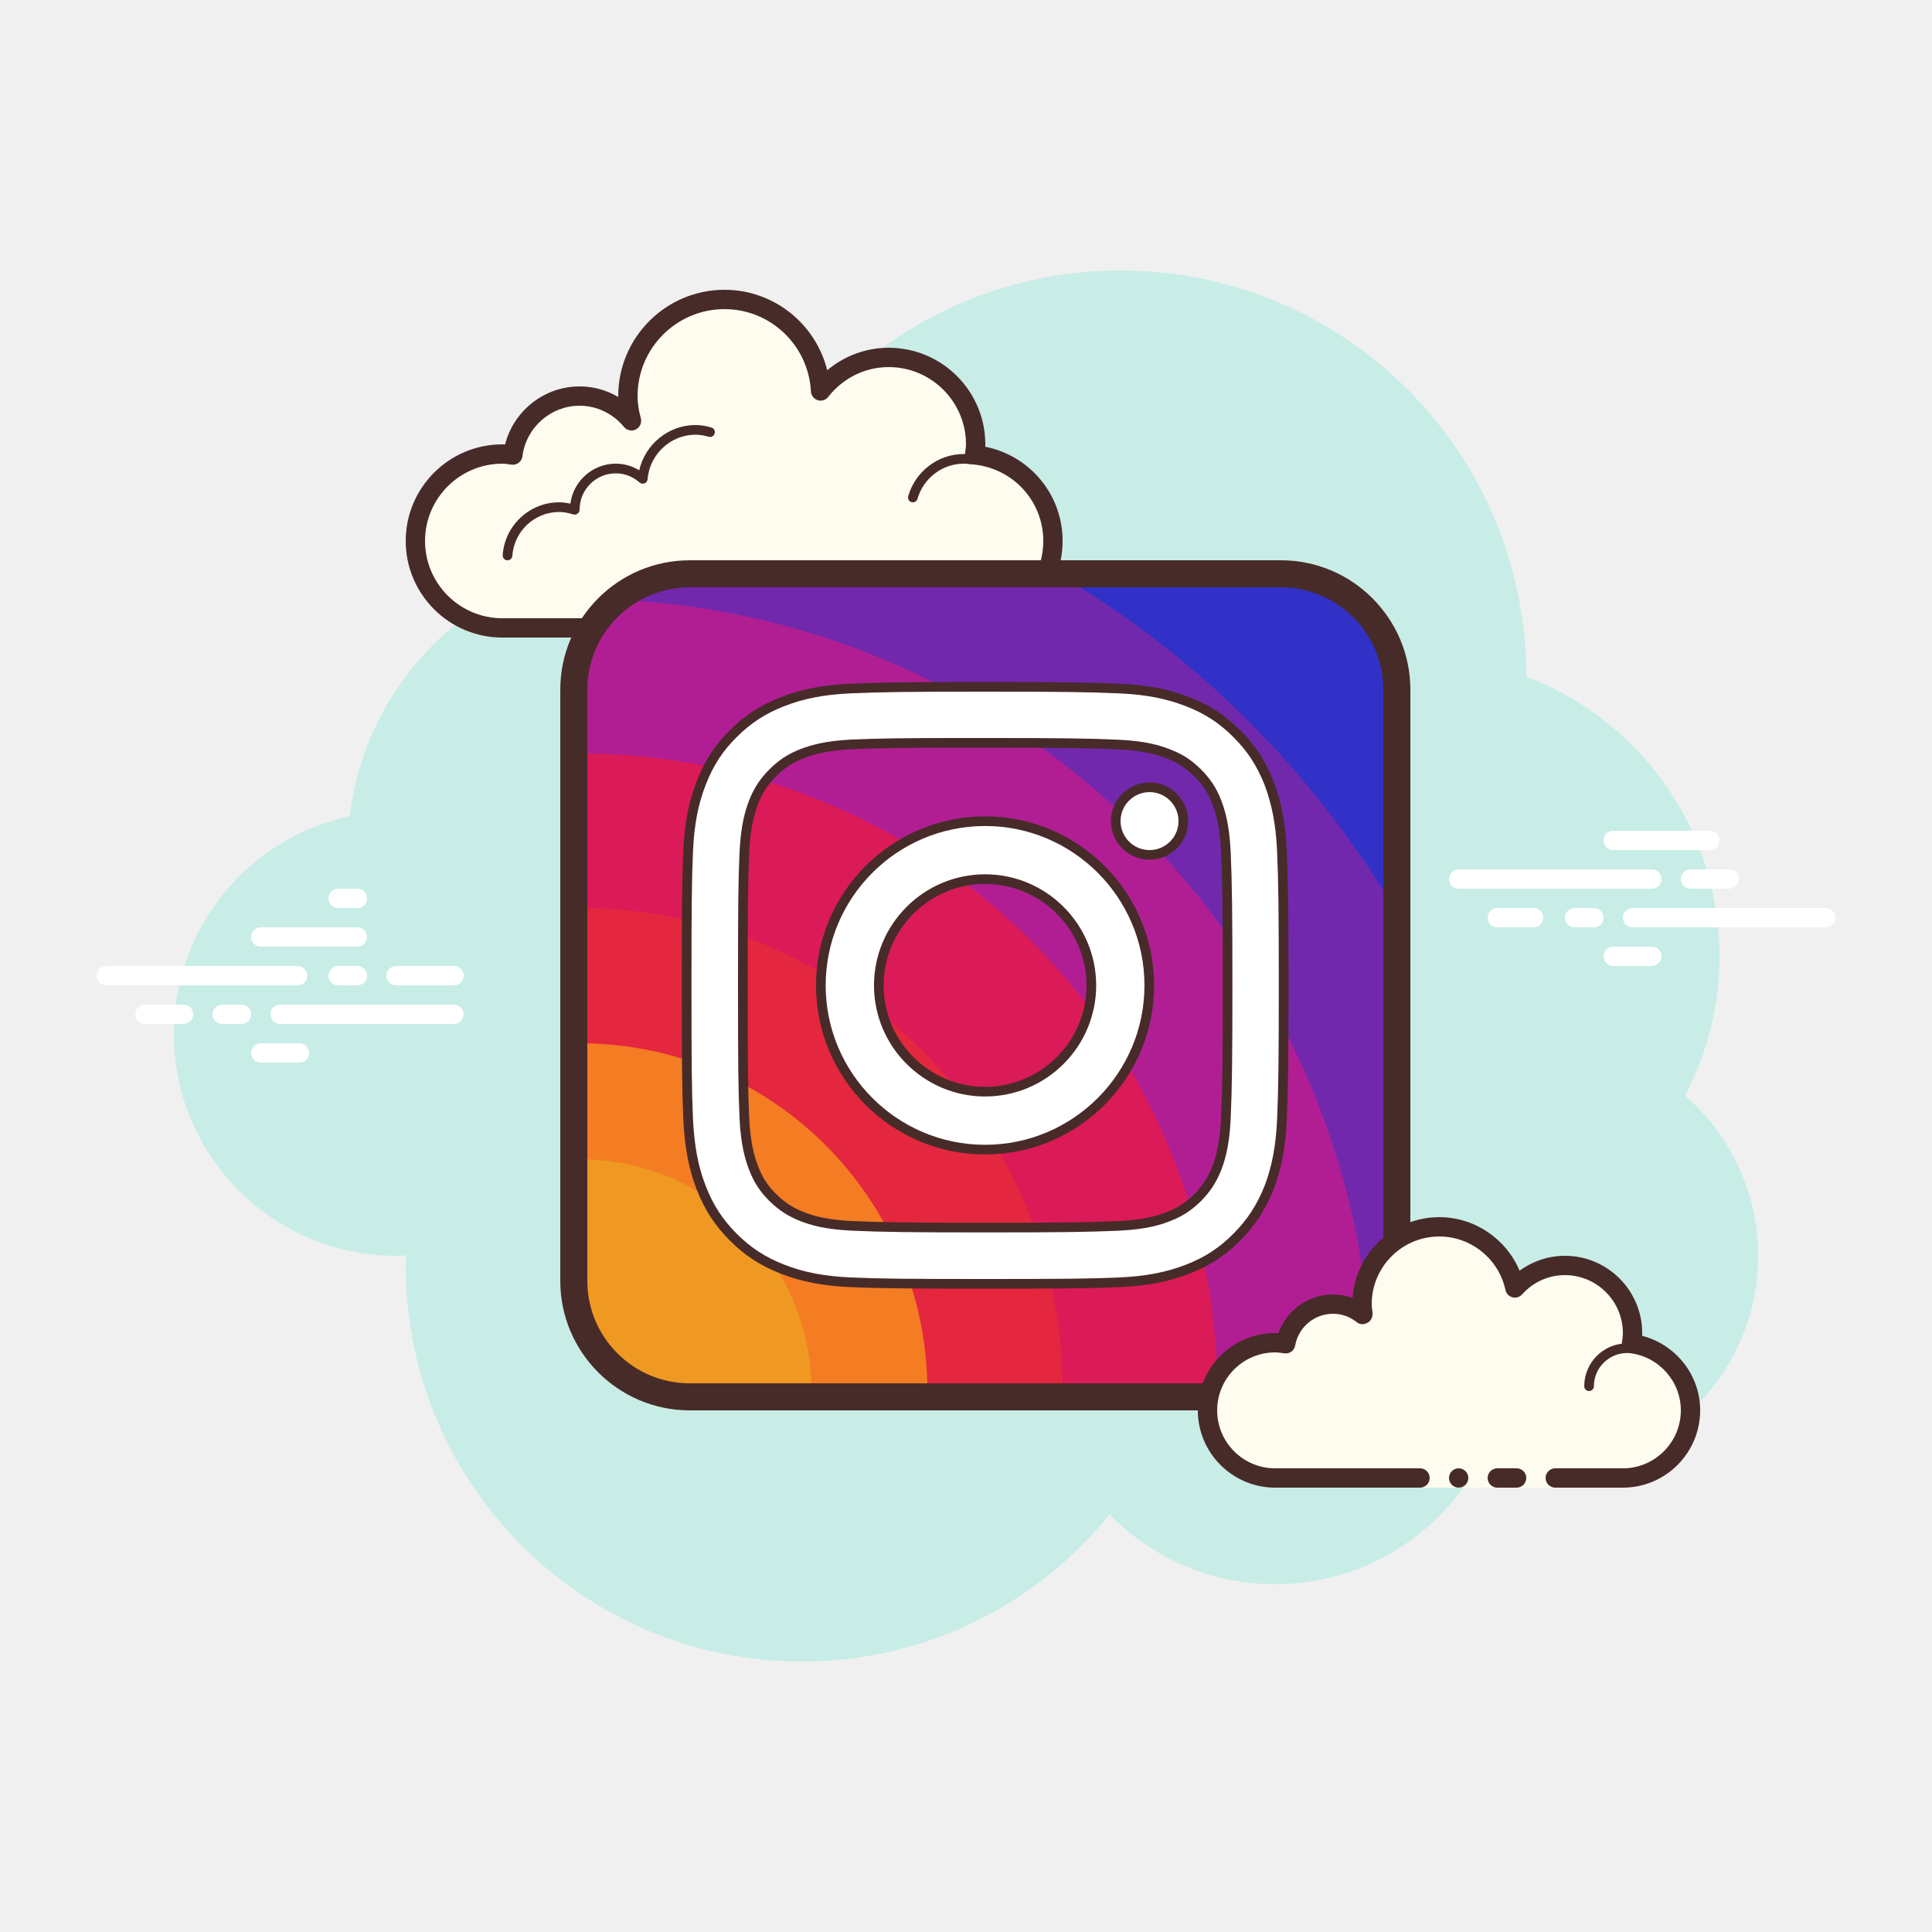
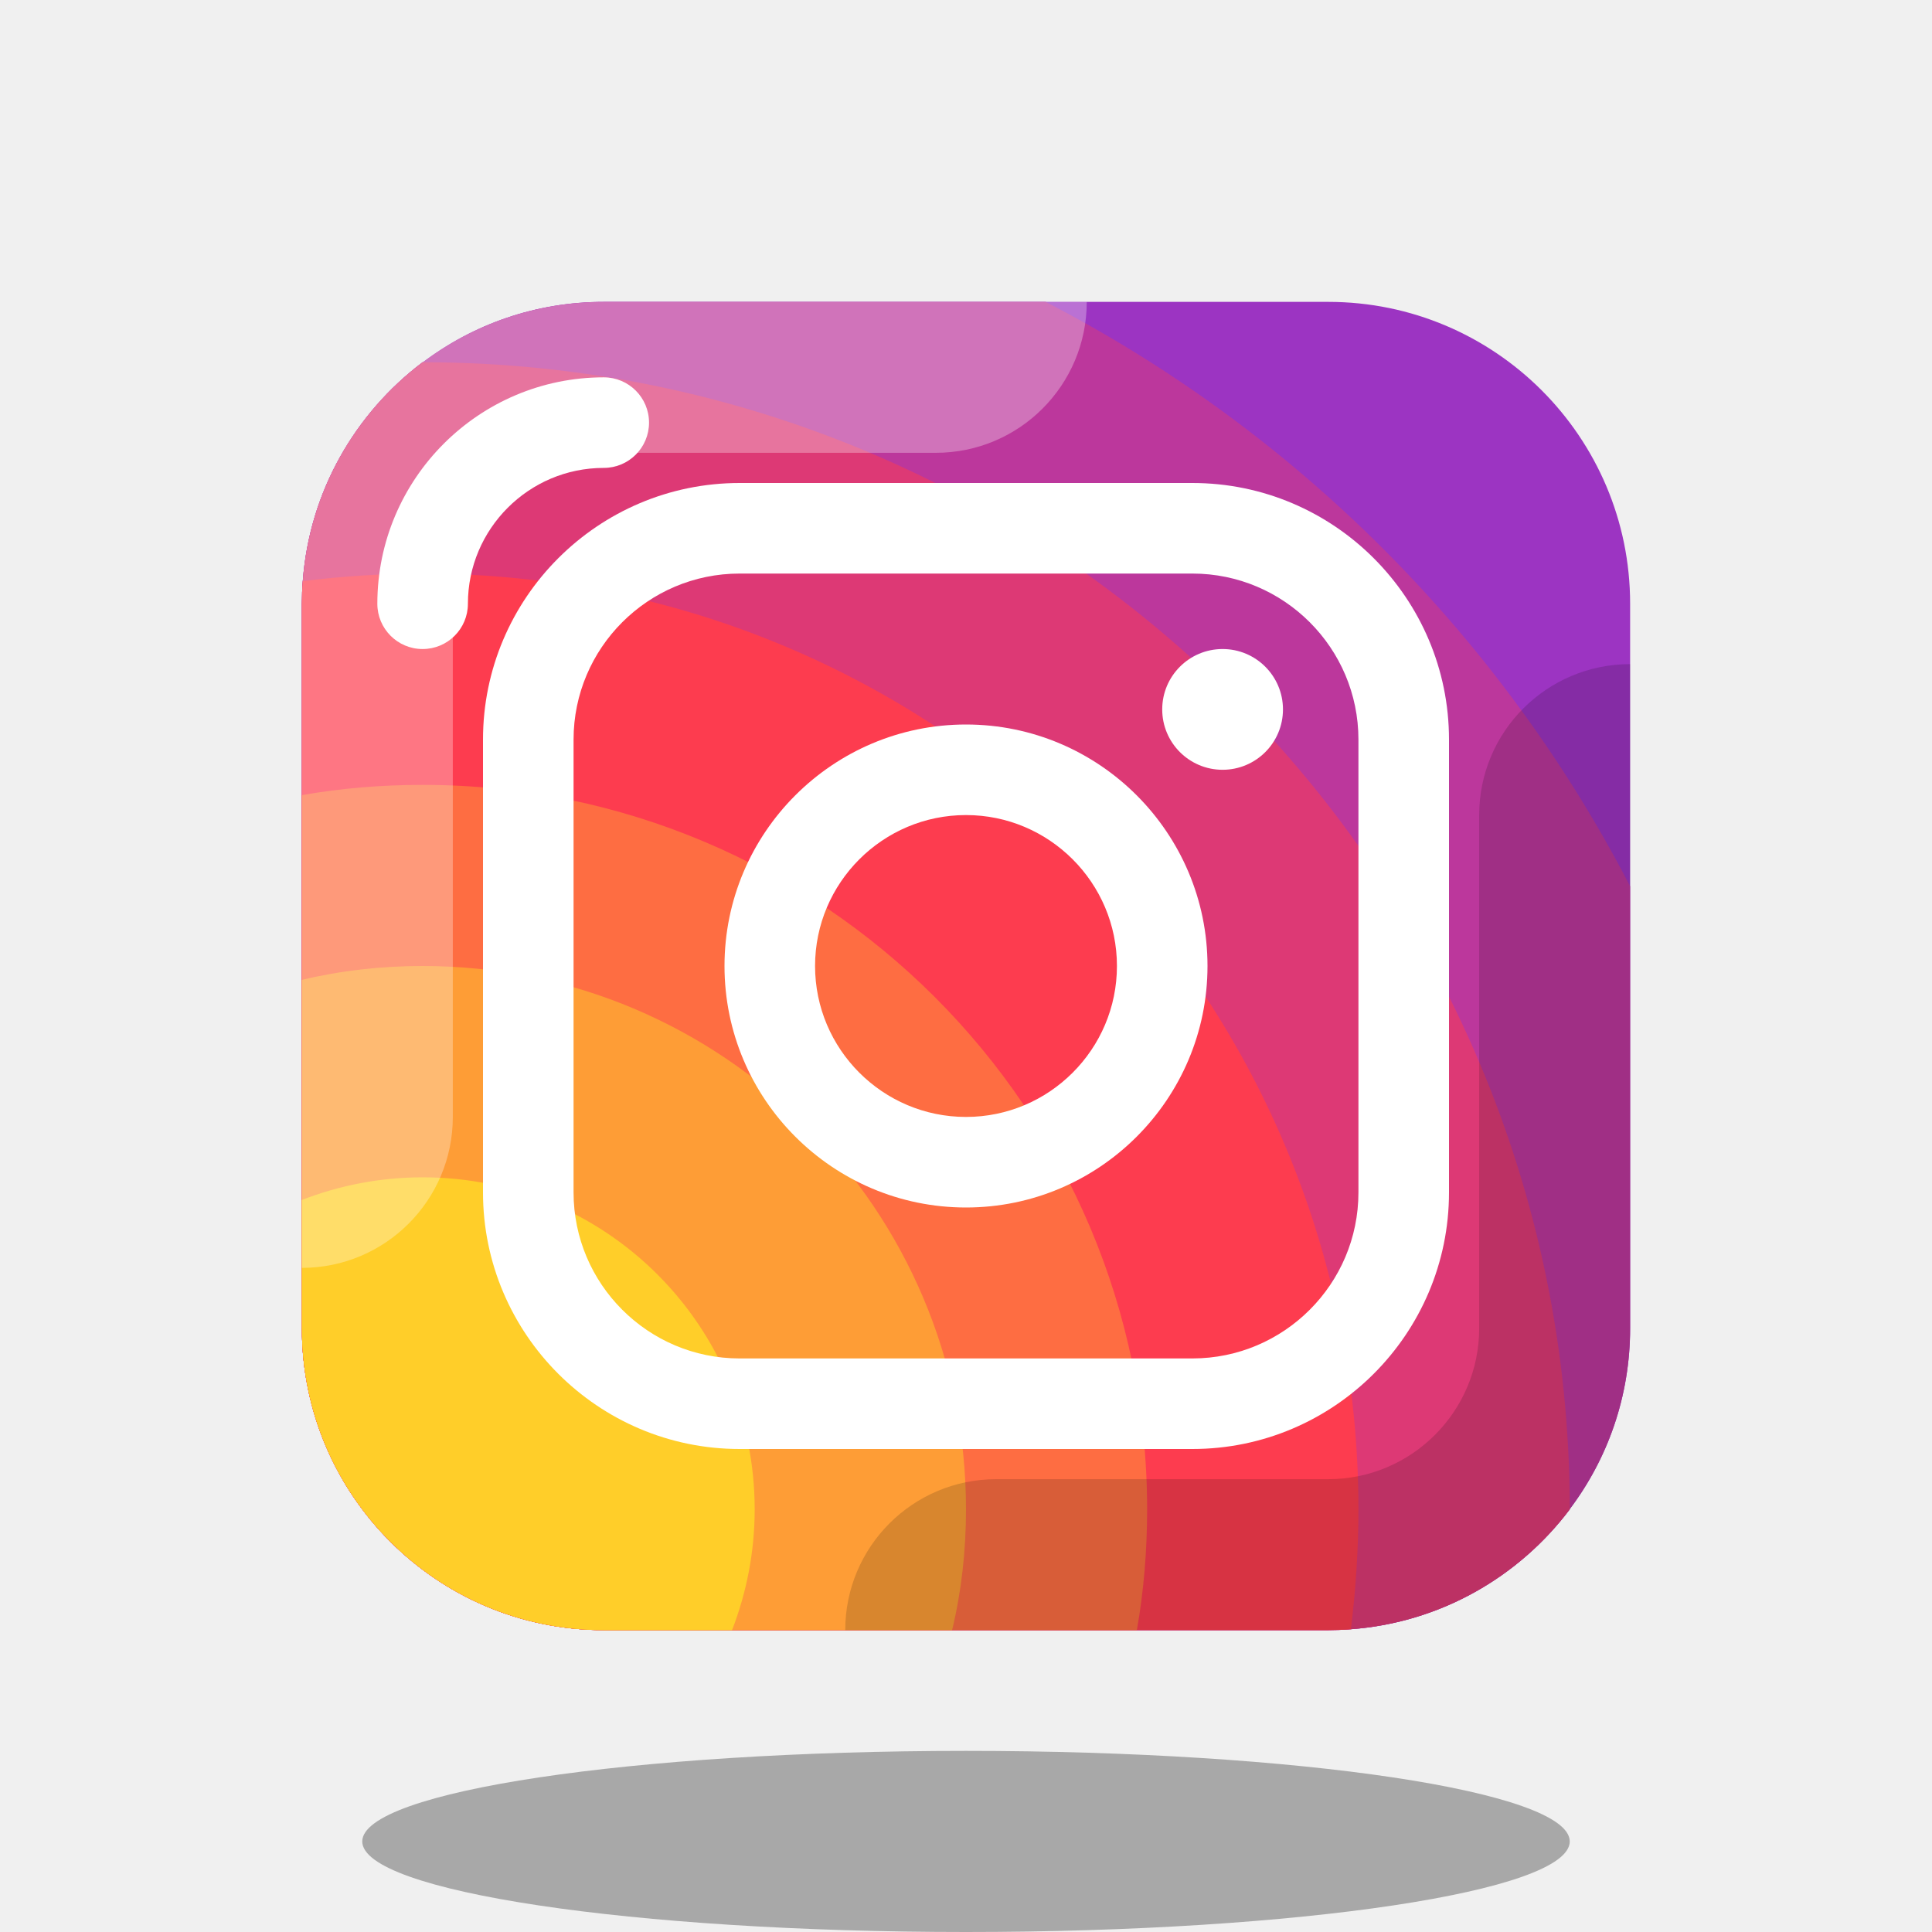
- <svg xmlns="http://www.w3.org/2000/svg" viewBox="0 0 100 100" width="64px" height="64px">
-   <path fill="#c7ede6" d="M87.215,56.71C88.35,54.555,89,52.105,89,49.5c0-6.621-4.159-12.257-10.001-14.478 C78.999,35.015,79,35.008,79,35c0-11.598-9.402-21-21-21c-9.784,0-17.981,6.701-20.313,15.757C36.211,29.272,34.638,29,33,29 c-7.692,0-14.023,5.793-14.89,13.252C12.906,43.353,9,47.969,9,53.5C9,59.851,14.149,65,20.5,65c0.177,0,0.352-0.012,0.526-0.022 C21.022,65.153,21,65.324,21,65.5C21,76.822,30.178,86,41.5,86c6.437,0,12.175-2.972,15.934-7.614C59.612,80.611,62.64,82,66,82 c4.65,0,8.674-2.65,10.666-6.518C77.718,75.817,78.837,76,80,76c6.075,0,11-4.925,11-11C91,61.689,89.53,58.727,87.215,56.71z" />
-   <path fill="#fff" d="M15.405,51H5.5C5.224,51,5,50.776,5,50.5S5.224,50,5.5,50h9.905c0.276,0,0.5,0.224,0.5,0.5 S15.682,51,15.405,51z" />
-   <path fill="#fff" d="M18.5,51h-1c-0.276,0-0.5-0.224-0.5-0.5s0.224-0.5,0.5-0.5h1c0.276,0,0.5,0.224,0.5,0.5 S18.777,51,18.5,51z" />
-   <path fill="#fff" d="M23.491,53H14.5c-0.276,0-0.5-0.224-0.5-0.5s0.224-0.5,0.5-0.5h8.991c0.276,0,0.5,0.224,0.5,0.5 S23.767,53,23.491,53z" />
-   <path fill="#fff" d="M12.5,53h-1c-0.276,0-0.5-0.224-0.5-0.5s0.224-0.5,0.5-0.5h1c0.276,0,0.5,0.224,0.5,0.5 S12.777,53,12.5,53z" />
-   <path fill="#fff" d="M9.5,53h-2C7.224,53,7,52.776,7,52.5S7.224,52,7.5,52h2c0.276,0,0.5,0.224,0.5,0.5S9.777,53,9.5,53 z" />
-   <path fill="#fff" d="M15.5,55h-2c-0.276,0-0.5-0.224-0.5-0.5s0.224-0.5,0.5-0.5h2c0.276,0,0.5,0.224,0.5,0.5 S15.776,55,15.5,55z" />
-   <path fill="#fff" d="M18.5,46c-0.177,0-0.823,0-1,0c-0.276,0-0.5,0.224-0.5,0.5c0,0.276,0.224,0.5,0.5,0.5 c0.177,0,0.823,0,1,0c0.276,0,0.5-0.224,0.5-0.5C19,46.224,18.776,46,18.5,46z" />
-   <path fill="#fff" d="M18.5,48c-0.177,0-4.823,0-5,0c-0.276,0-0.5,0.224-0.5,0.5c0,0.276,0.224,0.5,0.5,0.5 c0.177,0,4.823,0,5,0c0.276,0,0.5-0.224,0.5-0.5C19,48.224,18.776,48,18.5,48z" />
-   <path fill="#fff" d="M23.5,50c-0.177,0-2.823,0-3,0c-0.276,0-0.5,0.224-0.5,0.5c0,0.276,0.224,0.5,0.5,0.5 c0.177,0,2.823,0,3,0c0.276,0,0.5-0.224,0.5-0.5C24,50.224,23.776,50,23.5,50z" />
-   <path fill="#fff" d="M85.5,46h-10c-0.276,0-0.5-0.224-0.5-0.5s0.224-0.5,0.5-0.5h10c0.276,0,0.5,0.224,0.5,0.5 S85.776,46,85.5,46z" />
-   <path fill="#fff" d="M89.5,46h-2c-0.276,0-0.5-0.224-0.5-0.5s0.224-0.5,0.5-0.5h2c0.276,0,0.5,0.224,0.5,0.5 S89.776,46,89.5,46z" />
-   <path fill="#fff" d="M94.5,48h-10c-0.276,0-0.5-0.224-0.5-0.5s0.224-0.5,0.5-0.5h10c0.276,0,0.5,0.224,0.5,0.5 S94.777,48,94.5,48z" />
-   <path fill="#fff" d="M82.5,48h-1c-0.276,0-0.5-0.224-0.5-0.5s0.224-0.5,0.5-0.5h1c0.276,0,0.5,0.224,0.5,0.5 S82.776,48,82.5,48z" />
-   <path fill="#fff" d="M79.375,48H77.5c-0.276,0-0.5-0.224-0.5-0.5s0.224-0.5,0.5-0.5h1.875c0.276,0,0.5,0.224,0.5,0.5 S79.651,48,79.375,48z" />
-   <path fill="#fff" d="M88.5,44h-5c-0.276,0-0.5-0.224-0.5-0.5s0.224-0.5,0.5-0.5h5c0.276,0,0.5,0.224,0.5,0.5 S88.777,44,88.5,44z" />
-   <path fill="#fff" d="M85.5,50h-2c-0.276,0-0.5-0.224-0.5-0.5s0.224-0.5,0.5-0.5h2c0.276,0,0.5,0.224,0.5,0.5 S85.776,50,85.5,50z" />
-   <path fill="#fdfcef" d="M43.875,32.5c0,0,3.64,0,6.125,0s4.5-2.015,4.5-4.5c0-2.333-1.782-4.229-4.055-4.455 C50.467,23.364,50.5,23.187,50.5,23c0-2.485-2.015-4.5-4.5-4.5c-1.438,0-2.703,0.686-3.527,1.736 C42.333,17.6,40.171,15.5,37.5,15.5c-2.761,0-5,2.239-5,5c0,0.446,0.077,0.87,0.187,1.282C32.045,21.005,31.086,20.5,30,20.5 c-1.781,0-3.234,1.335-3.455,3.055C26.364,23.533,26.187,23.5,26,23.5c-2.485,0-4.5,2.015-4.5,4.5s2.015,4.5,4.5,4.5s9.5,0,9.5,0 h5.375V33h3V32.5z" />
-   <path fill="#472b29" d="M37.5,15c-3.033,0-5.5,2.467-5.5,5.5c0,0.016,0,0.031,0,0.047C31.398,20.192,30.71,20,30,20 c-1.831,0-3.411,1.261-3.858,3.005C26.095,23.002,26.048,23,26,23c-2.757,0-5,2.243-5,5s2.243,5,5,5h14.875 c0.276,0,0.5-0.224,0.5-0.5s-0.224-0.5-0.5-0.5H26c-2.206,0-4-1.794-4-4s1.794-4,4-4c0.117,0,0.23,0.017,0.343,0.032l0.141,0.019 c0.021,0.003,0.041,0.004,0.062,0.004c0.246,0,0.462-0.185,0.495-0.437C27.232,22.125,28.504,21,30,21 c0.885,0,1.723,0.401,2.301,1.1c0.098,0.118,0.241,0.182,0.386,0.182c0.078,0,0.156-0.018,0.228-0.056 c0.209-0.107,0.314-0.346,0.254-0.573C33.054,21.218,33,20.852,33,20.5c0-2.481,2.019-4.5,4.5-4.5 c2.381,0,4.347,1.872,4.474,4.263c0.011,0.208,0.15,0.387,0.349,0.45c0.05,0.016,0.101,0.024,0.152,0.024 c0.15,0,0.296-0.069,0.392-0.192C43.638,19.563,44.779,19,46,19c2.206,0,4,1.794,4,4c0,0.117-0.017,0.23-0.032,0.343l-0.019,0.141 c-0.016,0.134,0.022,0.268,0.106,0.373c0.084,0.105,0.207,0.172,0.34,0.185C52.451,24.247,54,25.949,54,28c0,2.206-1.794,4-4,4 h-6.125c-0.276,0-0.5,0.224-0.5,0.5s0.224,0.5,0.5,0.5H50c2.757,0,5-2.243,5-5c0-2.397-1.689-4.413-4.003-4.877 C50.999,23.082,51,23.041,51,23c0-2.757-2.243-5-5-5c-1.176,0-2.293,0.416-3.183,1.164C42.219,16.76,40.055,15,37.5,15L37.5,15z" />
-   <path fill="#472b29" d="M36,22c-1.403,0-2.609,0.999-2.913,2.341C32.72,24.119,32.301,24,31.875,24 c-1.202,0-2.198,0.897-2.353,2.068C29.319,26.022,29.126,26,28.937,26c-1.529,0-2.811,1.2-2.918,2.732 C26.01,28.87,26.114,28.99,26.251,29c0.006,0,0.012,0,0.018,0c0.13,0,0.24-0.101,0.249-0.232c0.089-1.271,1.151-2.268,2.419-2.268 c0.229,0,0.47,0.042,0.738,0.127c0.022,0.007,0.045,0.01,0.067,0.01c0.055,0,0.11-0.02,0.156-0.054 C29.962,26.537,30,26.455,30,26.375c0-1.034,0.841-1.875,1.875-1.875c0.447,0,0.885,0.168,1.231,0.473 c0.047,0.041,0.106,0.063,0.165,0.063c0.032,0,0.063-0.006,0.093-0.019c0.088-0.035,0.148-0.117,0.155-0.212 C33.623,23.512,34.712,22.5,36,22.5c0.208,0,0.425,0.034,0.682,0.107c0.023,0.007,0.047,0.01,0.07,0.01 c0.109,0,0.207-0.073,0.239-0.182c0.038-0.133-0.039-0.271-0.172-0.309C36.517,22.04,36.256,22,36,22L36,22z" />
-   <path fill="#472b29" d="M49.883,23.5c-1.326,0-2.508,0.897-2.874,2.182c-0.038,0.133,0.039,0.271,0.172,0.309 C47.205,25.997,47.228,26,47.25,26c0.109,0,0.209-0.072,0.24-0.182C47.795,24.748,48.779,24,49.883,24 c0.117,0,0.23,0.014,0.342,0.029c0.012,0.002,0.023,0.003,0.035,0.003c0.121,0,0.229-0.092,0.246-0.217 c0.019-0.137-0.077-0.263-0.214-0.281C50.158,23.516,50.022,23.5,49.883,23.5L49.883,23.5z" />
-   <path fill="#3231c7" d="M72.3,35.7v30.6c0,3.31-2.69,6-6,6H35.7c-3.31,0-6-2.69-6-6V35.7c0-3.31,2.69-6,6-6h30.6 C69.61,29.7,72.3,32.39,72.3,35.7z" />
-   <path fill="#7228ad" d="M72.3,47.25V66.3c0,3.31-2.69,6-6,6H35.7c-3.31,0-6-2.69-6-6V35.7c0-3.31,2.69-6,6-6h19.05 C61.99,33.95,68.05,40.01,72.3,47.25z" />
-   <path fill="#b11e93" d="M70.96,70.08c-1.1,1.35-2.78,2.22-4.66,2.22H35.7c-3.31,0-6-2.69-6-6V35.7 c0-1.88,0.87-3.56,2.22-4.66C53.03,32.02,69.98,48.97,70.96,70.08z" />
-   <path fill="#db1a58" d="M63,72v0.3H35.7c-3.31,0-6-2.69-6-6V39H30C48.23,39,63,53.77,63,72z" />
-   <path fill="#e4273e" d="M55,72c0,0.1,0,0.2-0.01,0.3H35.7c-3.31,0-6-2.69-6-6V47.01C29.8,47,29.9,47,30,47 C43.81,47,55,58.19,55,72z" />
-   <path fill="#f47c22" d="M48,72c0,0.1,0,0.2-0.01,0.3H35.7c-3.31,0-6-2.69-6-6V54.01C29.8,54,29.9,54,30,54 C39.94,54,48,62.06,48,72z" />
-   <path fill="#ef9922" d="M42,72c0,0.1,0,0.2-0.01,0.3H35.7c-3.31,0-6-2.69-6-6v-6.29C29.8,60,29.9,60,30,60 C36.63,60,42,65.37,42,72z" />
-   <path fill="#472b29" d="M66.3,73H35.7c-3.694,0-6.7-3.006-6.7-6.7V35.7c0-3.694,3.006-6.7,6.7-6.7h30.6 c3.694,0,6.7,3.006,6.7,6.7v30.6C73,69.994,69.994,73,66.3,73z M35.7,30.4c-2.923,0-5.3,2.377-5.3,5.3v30.6 c0,2.922,2.377,5.3,5.3,5.3h30.6c2.923,0,5.3-2.377,5.3-5.3V35.7c0-2.922-2.377-5.3-5.3-5.3H35.7z" />
-   <path fill="#fff" d="M50.99,66.5c-3.983,0-5.466-0.011-6.98-0.08c-1.393-0.062-2.479-0.272-3.52-0.68 c-1.014-0.391-1.806-0.906-2.57-1.67c-0.759-0.759-1.273-1.552-1.67-2.57c-0.396-1.013-0.606-2.098-0.68-3.52 c-0.069-1.527-0.08-3.008-0.08-6.98c0-3.965,0.011-5.443,0.08-6.97c0.062-1.393,0.271-2.479,0.68-3.52 c0.396-1.027,0.911-1.82,1.67-2.57c0.759-0.758,1.552-1.273,2.57-1.67c1.041-0.407,2.127-0.617,3.52-0.68 c1.566-0.071,3.067-0.09,6.98-0.09c3.915,0,5.413,0.019,6.97,0.09c1.393,0.063,2.479,0.272,3.521,0.68 c1.027,0.396,1.819,0.911,2.569,1.67c0.752,0.743,1.27,1.535,1.681,2.57c0.399,1.052,0.606,2.139,0.67,3.521 c0.07,1.581,0.09,3.08,0.09,6.97c0,3.898-0.02,5.398-0.09,6.98c-0.063,1.382-0.27,2.468-0.67,3.52 c-0.41,1.025-0.929,1.819-1.681,2.57c-0.748,0.757-1.537,1.272-2.56,1.67c-1.055,0.408-2.144,0.617-3.53,0.68 C56.445,66.489,54.965,66.5,50.99,66.5z M49.68,38.5c-2.751,0-4.262,0.021-5.573,0.079c-1.334,0.062-2.069,0.285-2.562,0.472 c-0.609,0.239-1.046,0.524-1.508,0.987c-0.461,0.46-0.746,0.895-0.982,1.499c-0.188,0.494-0.413,1.23-0.476,2.569 c-0.068,1.505-0.079,2.893-0.079,6.884c0,3.999,0.011,5.389,0.079,6.893c0.062,1.329,0.286,2.064,0.474,2.556 c0.239,0.621,0.514,1.043,0.979,1.508c0.468,0.459,0.906,0.743,1.514,0.982c0.476,0.186,1.195,0.408,2.56,0.472 c1.559,0.07,3.038,0.089,6.886,0.089c3.855,0,5.337-0.02,6.893-0.089c1.397-0.064,2.134-0.301,2.566-0.474 c0.599-0.231,1.033-0.512,1.497-0.967c0.46-0.469,0.746-0.908,0.989-1.516c0.185-0.483,0.402-1.208,0.466-2.559 c0.069-1.572,0.089-3.054,0.089-6.895c0-3.834-0.02-5.313-0.089-6.884c-0.063-1.349-0.281-2.074-0.464-2.555 c-0.236-0.612-0.52-1.049-0.979-1.508c-0.493-0.484-0.893-0.742-1.53-0.985c-0.461-0.184-1.17-0.404-2.544-0.469 c-1.534-0.07-3.017-0.089-6.895-0.089H49.68z" />
-   <path fill="#472b29" d="M50.99,35.8c3.909,0,5.405,0.019,6.956,0.09c1.359,0.061,2.415,0.265,3.428,0.66 c0.985,0.38,1.744,0.873,2.467,1.605c0.719,0.71,1.216,1.47,1.608,2.459c0.389,1.024,0.59,2.081,0.652,3.429 c0.07,1.576,0.089,3.072,0.089,6.957c0,3.893-0.019,5.39-0.089,6.966c-0.062,1.35-0.263,2.407-0.648,3.42 c-0.396,0.989-0.894,1.751-1.617,2.474c-0.716,0.725-1.473,1.219-2.453,1.6c-1.023,0.395-2.083,0.599-3.436,0.66 c-1.509,0.069-2.986,0.08-6.956,0.08c-3.978,0-5.458-0.011-6.967-0.08c-1.359-0.061-2.415-0.264-3.426-0.66 c-0.971-0.375-1.731-0.869-2.465-1.602c-0.728-0.729-1.222-1.489-1.603-2.468c-0.384-0.981-0.587-2.038-0.659-3.423 c-0.069-1.522-0.08-3.001-0.08-6.968c0-3.959,0.011-5.436,0.08-6.957c0.061-1.359,0.264-2.415,0.66-3.427 c0.38-0.985,0.873-1.745,1.603-2.465c0.727-0.727,1.488-1.221,2.467-1.602c1.009-0.394,2.065-0.598,3.424-0.66 C45.585,35.819,47.082,35.8,50.99,35.8 M50.99,63.79c3.861,0,5.345-0.019,6.907-0.089c1.443-0.067,2.211-0.314,2.658-0.493 c0.641-0.248,1.105-0.547,1.609-1.041c0.487-0.497,0.791-0.964,1.053-1.62c0.191-0.501,0.419-1.255,0.483-2.649 c0.07-1.576,0.089-3.061,0.089-6.908c0-3.839-0.019-5.322-0.089-6.898c-0.065-1.391-0.292-2.145-0.483-2.65 c-0.249-0.645-0.562-1.126-1.049-1.614c-0.518-0.509-0.96-0.794-1.625-1.048c-0.486-0.194-1.225-0.425-2.645-0.492 c-1.539-0.07-3.024-0.089-6.907-0.089H49.68c-2.756,0-4.27,0.021-5.588,0.079c-1.376,0.064-2.141,0.296-2.658,0.493 c-0.641,0.251-1.122,0.566-1.609,1.053c-0.487,0.486-0.801,0.965-1.051,1.605c-0.197,0.513-0.431,1.28-0.495,2.662 c-0.069,1.511-0.08,2.901-0.08,6.898c0,4.004,0.01,5.397,0.08,6.907c0.064,1.372,0.297,2.136,0.493,2.65 c0.252,0.654,0.556,1.121,1.05,1.615c0.491,0.482,0.973,0.795,1.613,1.046c0.496,0.194,1.247,0.426,2.656,0.492 C45.655,63.771,47.138,63.79,50.99,63.79 M50.99,35.3c-3.991,0-5.454,0.021-6.989,0.09c-1.417,0.064-2.522,0.279-3.583,0.693 c-1.047,0.408-1.86,0.937-2.639,1.714c-0.78,0.771-1.31,1.585-1.716,2.639c-0.416,1.062-0.63,2.168-0.693,3.584 c-0.069,1.537-0.08,3.019-0.08,6.979c0,3.969,0.011,5.452,0.08,6.99c0.075,1.444,0.289,2.549,0.693,3.583 c0.407,1.045,0.937,1.859,1.715,2.639c0.786,0.786,1.601,1.314,2.639,1.715c1.062,0.416,2.168,0.63,3.584,0.693 c1.537,0.07,3.02,0.081,6.989,0.081c3.96,0,5.441-0.01,6.979-0.081c1.41-0.063,2.519-0.277,3.594-0.693 c1.051-0.409,1.861-0.938,2.629-1.715c0.771-0.771,1.303-1.584,1.726-2.64c0.409-1.075,0.619-2.18,0.684-3.583 c0.068-1.536,0.09-3,0.09-6.989c0-3.979-0.021-5.443-0.09-6.979c-0.064-1.402-0.274-2.506-0.685-3.585 c-0.421-1.062-0.953-1.876-1.724-2.637c-0.771-0.78-1.584-1.309-2.639-1.716c-1.063-0.416-2.169-0.629-3.585-0.693 C56.443,35.321,54.982,35.3,50.99,35.3L50.99,35.3z M50.99,63.29c-3.842,0-5.32-0.019-6.876-0.089 c-1.336-0.062-2.036-0.278-2.496-0.458c-0.582-0.229-1-0.5-1.445-0.938c-0.441-0.441-0.705-0.846-0.934-1.438 c-0.182-0.476-0.399-1.195-0.46-2.494c-0.068-1.492-0.079-2.881-0.079-6.884c0-3.995,0.011-5.382,0.079-6.875 c0.061-1.308,0.278-2.026,0.462-2.506c0.225-0.574,0.497-0.99,0.938-1.43c0.44-0.441,0.856-0.713,1.438-0.941 c0.473-0.18,1.192-0.399,2.499-0.459C45.42,38.722,46.93,38.7,49.68,38.7h1.311c3.876,0,5.355,0.019,6.885,0.088 c1.346,0.063,2.033,0.277,2.482,0.457c0.612,0.234,0.99,0.478,1.46,0.94c0.436,0.436,0.708,0.854,0.934,1.438 c0.176,0.463,0.389,1.17,0.45,2.493c0.069,1.557,0.089,3.036,0.089,6.875c0,3.847-0.02,5.328-0.089,6.886 c-0.062,1.322-0.273,2.027-0.451,2.494c-0.234,0.586-0.501,0.996-0.943,1.448c-0.445,0.437-0.851,0.7-1.432,0.924 c-0.424,0.169-1.13,0.396-2.501,0.459C56.32,63.271,54.84,63.29,50.99,63.29L50.99,63.29z" />
-   <path fill="#fff" d="M59.5,40.751c-0.966,0-1.75,0.783-1.75,1.749c0,0.966,0.784,1.75,1.75,1.75s1.75-0.784,1.75-1.75 S60.466,40.75,59.5,40.751L59.5,40.751z" />
-   <path fill="#472b29" d="M59.5,41c0.828,0,1.5,0.672,1.5,1.5c0,0.828-0.672,1.5-1.5,1.5S58,43.328,58,42.5 C58,41.672,58.672,41.001,59.5,41L59.5,41 M59.5,40.5L59.5,40.5c-1.103,0.001-2,0.898-2,2c0,1.103,0.897,2,2,2s2-0.897,2-2 S60.603,40.5,59.5,40.5L59.5,40.5z" />
-   <path fill="#fff" d="M50.988,42.504c-4.695,0-8.501,3.806-8.501,8.501s3.806,8.499,8.501,8.499 c4.695,0,8.499-3.805,8.499-8.499S55.682,42.504,50.988,42.504L50.988,42.504z M50.988,45.505c3.037,0,5.5,2.462,5.5,5.5 c0,3.037-2.463,5.5-5.5,5.5c-3.038,0-5.5-2.463-5.5-5.5C45.488,47.967,47.95,45.505,50.988,45.505z" />
-   <path fill="#472b29" d="M50.988,59.754c-4.825,0-8.751-3.925-8.751-8.75c0-4.825,3.926-8.75,8.751-8.75 c4.824,0,8.749,3.925,8.749,8.75C59.737,55.829,55.812,59.754,50.988,59.754z M50.988,42.754c-4.55,0-8.251,3.701-8.251,8.25 c0,4.549,3.701,8.25,8.251,8.25c4.549,0,8.249-3.701,8.249-8.25C59.237,46.455,55.537,42.754,50.988,42.754z M50.988,56.754 c-3.171,0-5.75-2.58-5.75-5.75s2.579-5.75,5.75-5.75s5.75,2.58,5.75,5.75S54.159,56.754,50.988,56.754z M50.988,45.754 c-2.895,0-5.25,2.355-5.25,5.25s2.355,5.25,5.25,5.25s5.25-2.355,5.25-5.25S53.883,45.754,50.988,45.754z" />
+ <svg xmlns="http://www.w3.org/2000/svg" viewBox="0 0 64 64" width="64px" height="64px">
+   <path fill="#9c34c2" d="M54,20v24c0,2.25-0.74,4.32-2,5.99V50c-1.69,2.24-4.29,3.75-7.25,3.97C44.51,53.99,44.25,54,44,54H20 c-5.52,0-10-4.48-10-10V20c0-0.25,0.01-0.51,0.03-0.75c0.22-2.96,1.73-5.56,3.97-7.25h0.01c1.67-1.26,3.74-2,5.99-2h24 C49.52,10,54,14.48,54,20z" />
+   <path fill="#bc379c" d="M54,29.36V44c0,2.25-0.74,4.32-2,5.99V50c-1.69,2.24-4.29,3.75-7.25,3.97 C44.51,53.99,44.25,54,44,54H20c-5.52,0-10-4.48-10-10V20c0-0.25,0.01-0.51,0.03-0.75c0.22-2.96,1.73-5.56,3.97-7.25h0.01 c1.67-1.26,3.74-2,5.99-2h14.64C42.93,14.29,49.71,21.07,54,29.36z" />
+   <path fill="#dd3975" d="M52,49.99V50c-1.69,2.24-4.29,3.75-7.25,3.97C44.51,53.99,44.25,54,44,54H20c-5.52,0-10-4.48-10-10 V20c0-0.25,0.01-0.51,0.03-0.75c0.22-2.96,1.73-5.56,3.97-7.25h0.01C34.99,12.01,51.99,29.01,52,49.99z" />
+   <path fill="#fd3c4f" d="M45,50c0,1.34-0.09,2.67-0.25,3.97C44.51,53.99,44.25,54,44,54H20c-5.52,0-10-4.48-10-10V20 c0-0.25,0.01-0.51,0.03-0.75C11.33,19.09,12.66,19,14,19C31.12,19,45,32.88,45,50z" />
+   <path fill="#fe6d42" d="M38,50c0,1.36-0.11,2.7-0.34,4H20c-5.52,0-10-4.48-10-10V26.34c1.3-0.23,2.64-0.34,4-0.34 C27.25,26,38,36.75,38,50z" />
+   <path fill="#fe9d36" d="M32,50c0,1.37-0.15,2.71-0.46,4H20c-5.52,0-10-4.48-10-10V32.46c1.29-0.31,2.63-0.46,4-0.46 C23.94,32,32,40.06,32,50z" />
+   <path fill="#ffce29" d="M25,50c0,1.41-0.27,2.76-0.75,4H20c-5.52,0-10-4.48-10-10v-4.25c1.24-0.48,2.59-0.75,4-0.75 C20.08,39,25,43.92,25,50z" />
+   <ellipse cx="32" cy="61" opacity=".3" rx="20" ry="3" />
  <g>
-     <path fill="#fdfcef" d="M80.5,76.5c0,0,1.567,0,3.5,0s3.5-1.567,3.5-3.5c0-1.781-1.335-3.234-3.055-3.455 C84.473,69.366,84.5,69.187,84.5,69c0-1.933-1.567-3.5-3.5-3.5c-1.032,0-1.95,0.455-2.59,1.165 c-0.384-1.808-1.987-3.165-3.91-3.165c-2.209,0-4,1.791-4,4c0,0.191,0.03,0.374,0.056,0.558C70.128,67.714,69.592,67.5,69,67.5 c-1.228,0-2.245,0.887-2.455,2.055C66.366,69.527,66.187,69.5,66,69.5c-1.933,0-3.5,1.567-3.5,3.5s1.567,3.5,3.5,3.5s7.5,0,7.5,0 V77h7V76.5z" />
-     <path fill="#472b29" d="M82.25,72C82.112,72,82,71.888,82,71.75c0-1.223,0.995-2.218,2.218-2.218 c0.034,0.009,0.737-0.001,1.244,0.136c0.133,0.036,0.212,0.173,0.176,0.306c-0.036,0.134-0.173,0.213-0.306,0.176 c-0.444-0.12-1.1-0.12-1.113-0.118c-0.948,0-1.719,0.771-1.719,1.718C82.5,71.888,82.388,72,82.25,72z" />
-     <circle cx="75.5" cy="76.5" r=".5" fill="#472b29" />
-     <path fill="#472b29" d="M84,77h-3.5c-0.276,0-0.5-0.224-0.5-0.5s0.224-0.5,0.5-0.5H84c1.654,0,3-1.346,3-3 c0-1.496-1.125-2.768-2.618-2.959c-0.134-0.018-0.255-0.088-0.336-0.196s-0.115-0.244-0.094-0.377C83.975,69.314,84,69.16,84,69 c0-1.654-1.346-3-3-3c-0.85,0-1.638,0.355-2.219,1c-0.125,0.139-0.321,0.198-0.5,0.148c-0.182-0.049-0.321-0.195-0.36-0.379 C77.58,65.165,76.141,64,74.5,64c-1.93,0-3.5,1.57-3.5,3.5c0,0.143,0.021,0.28,0.041,0.418c0.029,0.203-0.063,0.438-0.242,0.54 c-0.179,0.102-0.396,0.118-0.556-0.01C69.878,68.155,69.449,68,69,68c-0.966,0-1.792,0.691-1.963,1.644 c-0.048,0.267-0.296,0.446-0.569,0.405C66.314,70.025,66.16,70,66,70c-1.654,0-3,1.346-3,3s1.346,3,3,3h7.5 c0.276,0,0.5,0.224,0.5,0.5S73.776,77,73.5,77H66c-2.206,0-4-1.794-4-4s1.794-4,4-4c0.059,0,0.116,0.002,0.174,0.006 C66.588,67.82,67.711,67,69,67c0.349,0,0.689,0.061,1.011,0.18C70.176,64.847,72.126,63,74.5,63c1.831,0,3.466,1.127,4.153,2.774 C79.333,65.276,80.155,65,81,65c2.206,0,4,1.794,4,4c0,0.048-0.001,0.095-0.004,0.142C86.739,69.59,88,71.169,88,73 C88,75.206,86.206,77,84,77z" />
-     <path fill="#472b29" d="M78.5,76c-0.159,0-0.841,0-1,0c-0.276,0-0.5,0.224-0.5,0.5c0,0.276,0.224,0.5,0.5,0.5 c0.159,0,0.841,0,1,0c0.276,0,0.5-0.224,0.5-0.5C79,76.224,78.776,76,78.5,76z" />
+     <path fill="#fff" d="M31,15c2.761,0,5-2.238,5-5H20c-5.523,0-10,4.477-10,10v22c2.761,0,5-2.238,5-5V20 c0-2.757,2.243-5,5-5H31z" opacity=".3" />
+     <path d="M54,44V22c-2.761,0-5,2.238-5,5v17c0,2.757-2.243,5-5,5H33c-2.761,0-5,2.238-5,5h16 C49.523,54,54,49.523,54,44z" opacity=".15" />
  </g>
+   <path fill="#fff" d="M14,21.5c-0.829,0-1.5-0.671-1.5-1.5c0-4.136,3.364-7.5,7.5-7.5c0.829,0,1.5,0.671,1.5,1.5 s-0.671,1.5-1.5,1.5c-2.481,0-4.5,2.019-4.5,4.5C15.5,20.829,14.829,21.5,14,21.5z" />
+   <path fill="#fff" d="M39.5,48h-15c-4.687,0-8.5-3.813-8.5-8.5v-15c0-4.687,3.813-8.5,8.5-8.5h15 c4.687,0,8.5,3.813,8.5,8.5v15C48,44.187,44.187,48,39.5,48z M24.5,19c-3.033,0-5.5,2.467-5.5,5.5v15c0,3.033,2.467,5.5,5.5,5.5h15 c3.033,0,5.5-2.467,5.5-5.5v-15c0-3.033-2.467-5.5-5.5-5.5H24.5z" />
+   <path fill="#fff" d="M32,40c-4.411,0-8-3.589-8-8s3.589-8,8-8s8,3.589,8,8S36.411,40,32,40z M32,27c-2.757,0-5,2.243-5,5 s2.243,5,5,5s5-2.243,5-5S34.757,27,32,27z" />
+   <circle cx="40.5" cy="23.5" r="2" fill="#fff" />
</svg>
